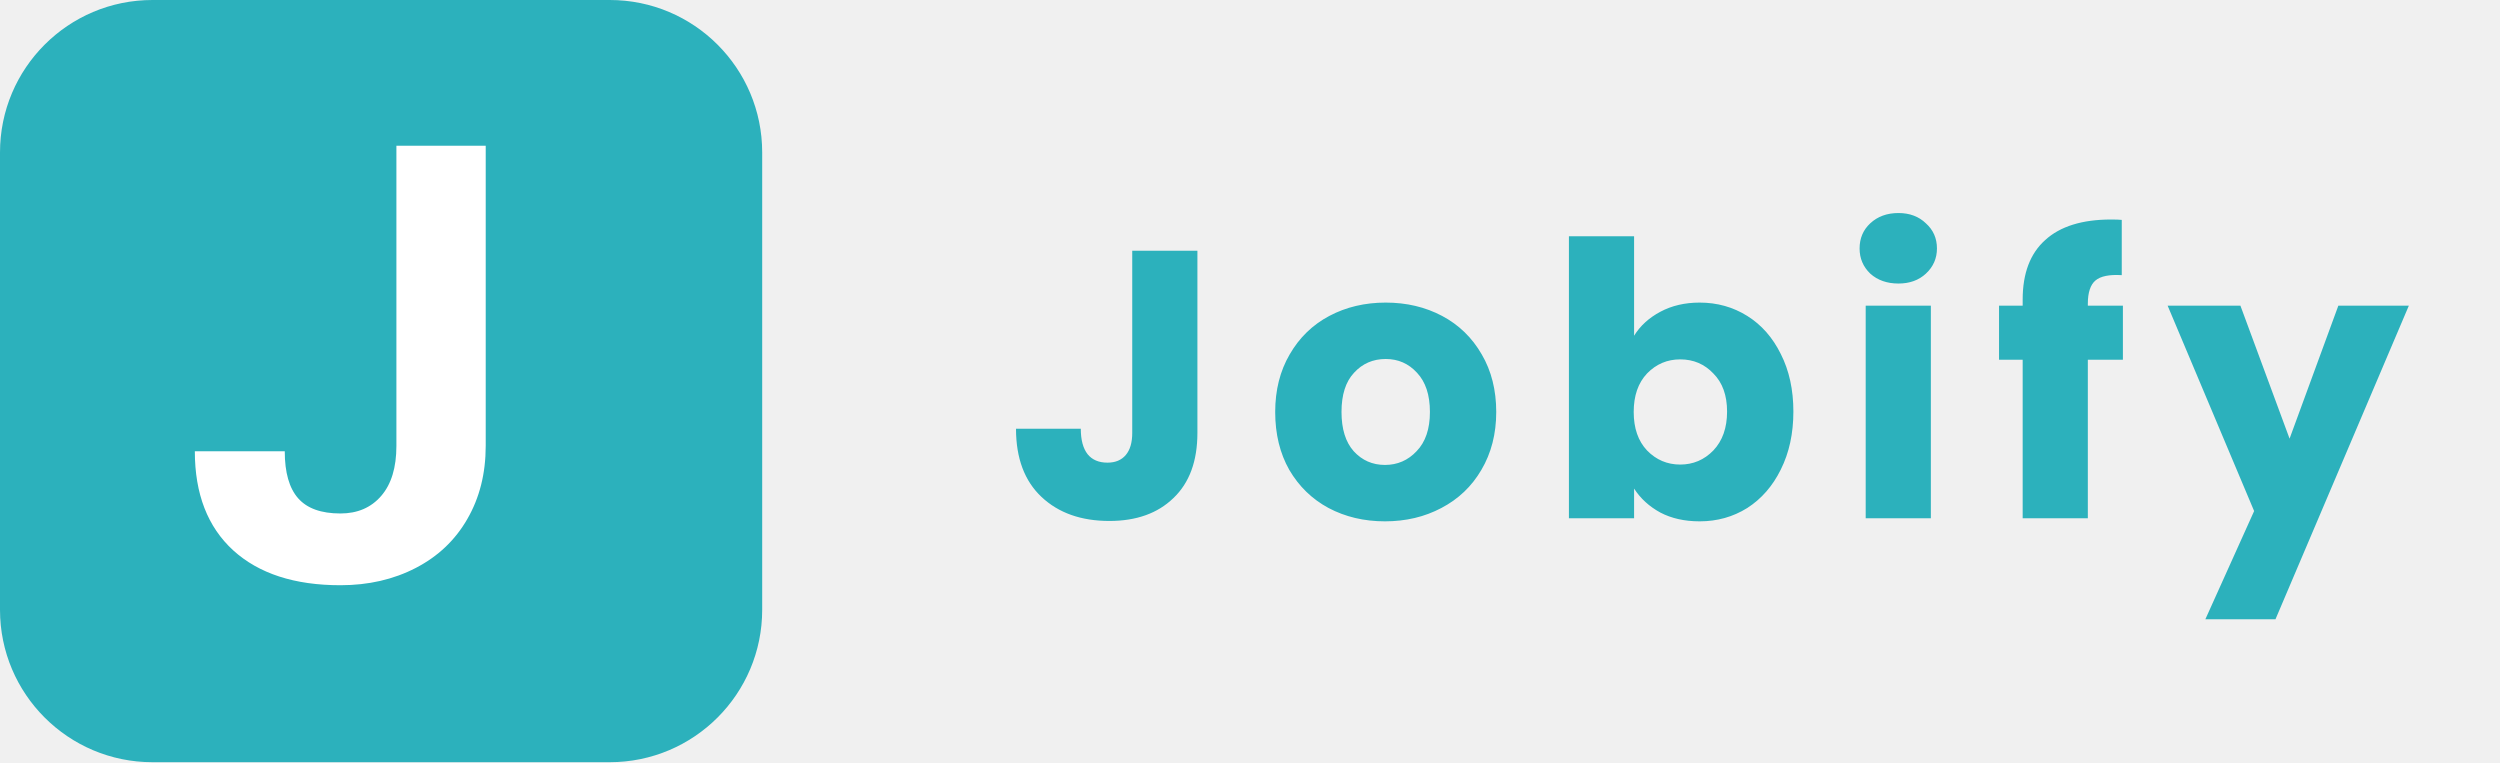
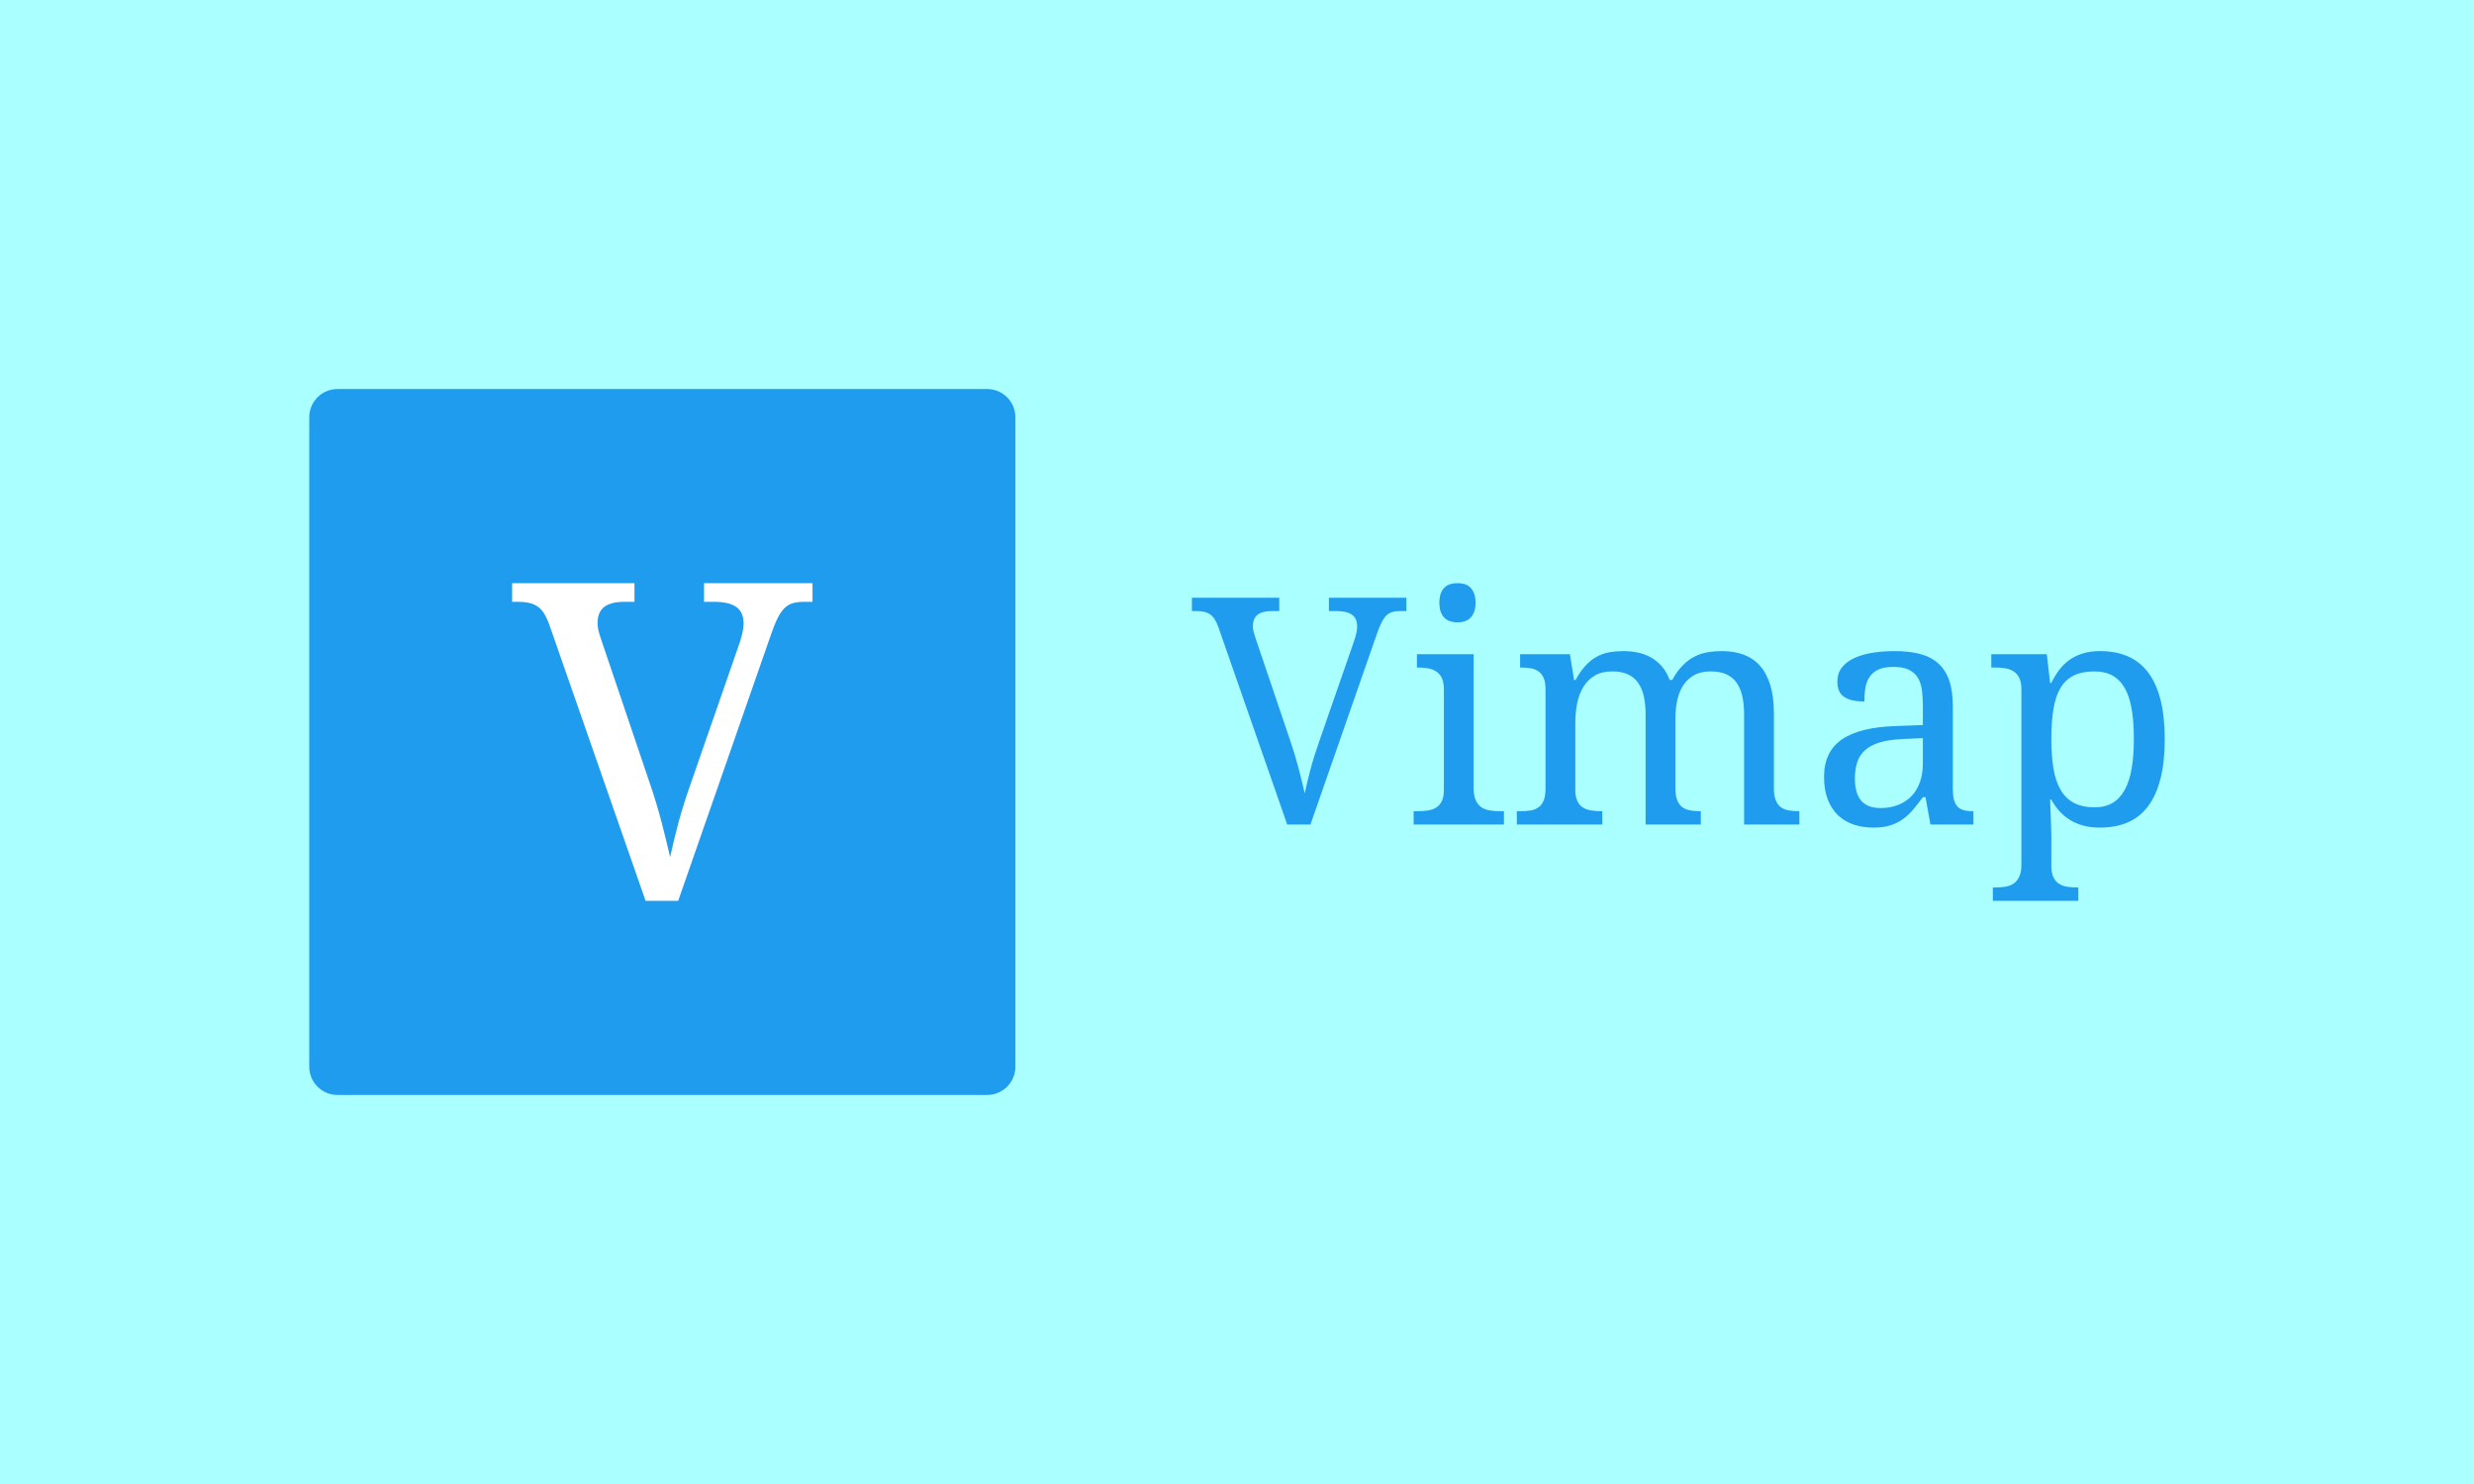
- <svg xmlns="http://www.w3.org/2000/svg" width="164" height="50" viewBox="0 0 164 50" fill="none">
-   <path d="M78.55 16.45V28.4C78.55 30.25 78.025 31.675 76.975 32.675C75.942 33.675 74.542 34.175 72.775 34.175C70.925 34.175 69.442 33.65 68.325 32.6C67.208 31.55 66.65 30.058 66.65 28.125H70.9C70.9 28.858 71.05 29.417 71.35 29.8C71.65 30.167 72.083 30.35 72.65 30.35C73.167 30.35 73.567 30.183 73.85 29.85C74.133 29.517 74.275 29.033 74.275 28.4V16.45H78.55ZM90.853 34.2C89.487 34.2 88.253 33.908 87.153 33.325C86.07 32.742 85.212 31.908 84.578 30.825C83.962 29.742 83.653 28.475 83.653 27.025C83.653 25.592 83.97 24.333 84.603 23.25C85.237 22.15 86.103 21.308 87.203 20.725C88.303 20.142 89.537 19.85 90.903 19.85C92.27 19.85 93.503 20.142 94.603 20.725C95.703 21.308 96.57 22.15 97.203 23.25C97.837 24.333 98.153 25.592 98.153 27.025C98.153 28.458 97.828 29.725 97.178 30.825C96.545 31.908 95.67 32.742 94.553 33.325C93.453 33.908 92.22 34.2 90.853 34.2ZM90.853 30.5C91.67 30.5 92.362 30.2 92.928 29.6C93.511 29 93.803 28.142 93.803 27.025C93.803 25.908 93.52 25.05 92.953 24.45C92.403 23.85 91.72 23.55 90.903 23.55C90.07 23.55 89.378 23.85 88.828 24.45C88.278 25.033 88.003 25.892 88.003 27.025C88.003 28.142 88.27 29 88.803 29.6C89.353 30.2 90.037 30.5 90.853 30.5ZM107.196 22.025C107.596 21.375 108.171 20.85 108.921 20.45C109.671 20.05 110.529 19.85 111.496 19.85C112.646 19.85 113.688 20.142 114.621 20.725C115.554 21.308 116.288 22.142 116.821 23.225C117.371 24.308 117.646 25.567 117.646 27C117.646 28.433 117.371 29.7 116.821 30.8C116.288 31.883 115.554 32.725 114.621 33.325C113.688 33.908 112.646 34.2 111.496 34.2C110.513 34.2 109.654 34.008 108.921 33.625C108.188 33.225 107.613 32.7 107.196 32.05V34H102.921V15.5H107.196V22.025ZM113.296 27C113.296 25.933 112.996 25.1 112.396 24.5C111.813 23.883 111.088 23.575 110.221 23.575C109.371 23.575 108.646 23.883 108.046 24.5C107.463 25.117 107.171 25.958 107.171 27.025C107.171 28.092 107.463 28.933 108.046 29.55C108.646 30.167 109.371 30.475 110.221 30.475C111.071 30.475 111.796 30.167 112.396 29.55C112.996 28.917 113.296 28.067 113.296 27ZM124.539 18.6C123.789 18.6 123.172 18.383 122.689 17.95C122.222 17.5 121.989 16.95 121.989 16.3C121.989 15.633 122.222 15.083 122.689 14.65C123.172 14.2 123.789 13.975 124.539 13.975C125.272 13.975 125.872 14.2 126.339 14.65C126.822 15.083 127.064 15.633 127.064 16.3C127.064 16.95 126.822 17.5 126.339 17.95C125.872 18.383 125.272 18.6 124.539 18.6ZM126.664 20.05V34H122.389V20.05H126.664ZM139.262 23.6H136.962V34H132.687V23.6H131.137V20.05H132.687V19.65C132.687 17.933 133.179 16.633 134.162 15.75C135.145 14.85 136.587 14.4 138.487 14.4C138.804 14.4 139.037 14.408 139.187 14.425V18.05C138.37 18 137.795 18.117 137.462 18.4C137.129 18.683 136.962 19.192 136.962 19.925V20.05H139.262V23.6ZM158.021 20.05L149.271 40.625H144.671L147.871 33.525L142.196 20.05H146.971L150.196 28.775L153.396 20.05H158.021Z" fill="#2CB1BC" />
-   <rect width="50" height="50" rx="10" fill="#2CB1BC" />
-   <path d="M26.004 9.562H31.863V29.25C31.863 31.06 31.46 32.661 30.652 34.055C29.858 35.435 28.732 36.503 27.273 37.258C25.815 38.013 24.168 38.391 22.332 38.391C19.324 38.391 16.98 37.629 15.301 36.105C13.621 34.569 12.781 32.401 12.781 29.602H18.68C18.68 30.995 18.973 32.023 19.559 32.688C20.145 33.352 21.069 33.684 22.332 33.684C23.452 33.684 24.344 33.3 25.008 32.531C25.672 31.763 26.004 30.669 26.004 29.25V9.562Z" fill="white" />
+ <svg xmlns="http://www.w3.org/2000/svg" version="1.1" width="100%" height="100%" viewBox="0 0 1000 600">
+   <rect width="1000" height="600" x="0" y="0" fill="#aaffff" />
+   <g>
+     <rect width="333.333" height="333.333" rx="13.333" ry="13.333" y="168.205" fill="#209cee" transform="matrix(0.8562661,0,0,0.8562661,0,13.26083)" x="145.983" />
+     <path d="M320.135 409.872L304.755 409.872L259.405 279.774Q258.267 276.506 256.925 274.346Q255.611 272.187 253.86 270.961Q252.109 269.735 249.862 269.21Q247.586 268.685 244.522 268.685L244.522 268.685L241.75 268.685L241.75 259.872L299.502 259.872L299.502 268.685L294.687 268.685Q288.325 268.685 285.203 271.107Q282.08 273.529 282.08 278.753L282.08 278.753Q282.08 280.504 282.518 282.342Q282.985 284.181 283.802 286.545L283.802 286.545L306.886 354.774Q310.067 364.113 312.343 372.897Q314.59 381.652 316.341 389.239L316.341 389.239Q317.975 381.652 320.222 373.13Q322.499 364.638 325.971 354.774L325.971 354.774L349.172 287.975Q349.989 285.436 350.514 283.072Q351.01 280.708 351.01 278.957L351.01 278.957Q351.01 273.529 347.567 271.107Q344.152 268.685 337.178 268.685L337.178 268.685L332.333 268.685L332.333 259.872L383.549 259.872L383.549 268.685L379.522 268.685Q376.458 268.685 374.24 269.327Q372.051 269.94 370.242 271.72Q368.462 273.529 366.915 276.71Q365.368 279.891 363.646 284.998L363.646 284.998L320.135 409.872Z " fill="#ffffff" transform="matrix(0.8562661,0,0,0.8562661,0,13.26083)" />
+     <path d="M618.608 373.83L607.629 373.83L575.254 280.955Q574.441 278.622 573.483 277.08Q572.545 275.538 571.295 274.663Q570.045 273.788 568.441 273.413Q566.816 273.038 564.629 273.038L564.629 273.038L562.649 273.038L562.649 266.747L603.879 266.747L603.879 273.038L600.441 273.038Q595.899 273.038 593.67 274.767Q591.441 276.497 591.441 280.226L591.441 280.226Q591.441 281.476 591.754 282.788Q592.087 284.101 592.67 285.788L592.67 285.788L609.149 334.497Q611.42 341.163 613.045 347.434Q614.649 353.684 615.899 359.101L615.899 359.101Q617.066 353.684 618.67 347.601Q620.295 341.538 622.774 334.497L622.774 334.497L639.337 286.809Q639.92 284.997 640.295 283.309Q640.649 281.622 640.649 280.372L640.649 280.372Q640.649 276.497 638.191 274.767Q635.754 273.038 630.774 273.038L630.774 273.038L627.316 273.038L627.316 266.747L663.879 266.747L663.879 273.038L661.004 273.038Q658.816 273.038 657.233 273.497Q655.67 273.934 654.379 275.205Q653.108 276.497 652.004 278.767Q650.899 281.038 649.67 284.684L649.67 284.684L618.608 373.83ZM667.316 367.538L669.295 367.538Q671.774 367.538 674.024 367.205Q676.254 366.872 677.941 365.851Q679.608 364.83 680.608 362.809Q681.587 360.788 681.587 357.497L681.587 357.497L681.587 309.955Q681.587 306.663 680.608 304.642Q679.608 302.642 677.941 301.538Q676.254 300.434 674.024 300.08Q671.774 299.705 669.295 299.705L669.295 299.705L668.858 299.705L668.858 293.413L695.649 293.413L695.649 356.767Q695.649 360.288 696.649 362.413Q697.629 364.538 699.274 365.663Q700.941 366.788 703.191 367.163Q705.462 367.538 707.962 367.538L707.962 367.538L709.941 367.538L709.941 373.83L667.316 373.83L667.316 367.538ZM679.462 269.101L679.462 269.101Q679.462 266.455 680.129 264.705Q680.795 262.934 681.962 261.851Q683.129 260.747 684.67 260.309Q686.212 259.872 688.045 259.872L688.045 259.872Q689.795 259.872 691.337 260.309Q692.879 260.747 694.004 261.851Q695.149 262.934 695.837 264.705Q696.545 266.455 696.545 269.101L696.545 269.101Q696.545 271.726 695.837 273.497Q695.149 275.247 694.004 276.351Q692.879 277.434 691.337 277.913Q689.795 278.392 688.045 278.392L688.045 278.392Q686.212 278.392 684.67 277.913Q683.129 277.434 681.962 276.351Q680.795 275.247 680.129 273.497Q679.462 271.726 679.462 269.101ZM755.941 367.538L756.379 367.538L756.379 373.83L716.024 373.83L716.024 367.538L718.004 367.538Q720.566 367.538 722.691 367.163Q724.816 366.788 726.337 365.663Q727.879 364.538 728.733 362.413Q729.566 360.288 729.566 356.767L729.566 356.767L729.566 309.955Q729.566 306.663 728.691 304.642Q727.816 302.642 726.274 301.538Q724.733 300.434 722.608 300.08Q720.483 299.705 718.004 299.705L718.004 299.705L717.566 299.705L717.566 293.413L741.066 293.413L743.045 305.559L743.774 305.559Q746.045 301.392 748.545 298.726Q751.024 296.038 753.858 294.538Q756.67 293.038 759.774 292.497Q762.899 291.955 766.399 291.955L766.399 291.955Q770.066 291.955 773.358 292.684Q776.67 293.413 779.483 295.017Q782.295 296.642 784.545 299.226Q786.774 301.83 788.17 305.559L788.17 305.559L789.399 305.559Q791.67 301.392 794.316 298.726Q796.941 296.038 799.92 294.538Q802.879 293.038 806.149 292.497Q809.399 291.955 812.92 291.955L812.92 291.955Q818.629 291.955 823.17 293.663Q827.712 295.392 830.858 298.934Q834.004 302.497 835.691 308.059Q837.379 313.622 837.379 321.309L837.379 321.309L837.379 356.767Q837.379 360.288 838.254 362.413Q839.129 364.538 840.67 365.663Q842.212 366.788 844.337 367.163Q846.462 367.538 848.962 367.538L848.962 367.538L849.399 367.538L849.399 373.83L823.316 373.83L823.316 322.038Q823.316 317.142 822.483 313.33Q821.629 309.517 819.774 306.892Q817.899 304.247 814.899 302.892Q811.899 301.538 807.566 301.538L807.566 301.538Q802.879 301.538 799.691 303.33Q796.504 305.122 794.524 308.205Q792.566 311.288 791.712 315.309Q790.879 319.33 790.879 323.872L790.879 323.872L790.879 356.767Q790.879 360.288 791.754 362.413Q792.629 364.538 794.17 365.663Q795.712 366.788 797.837 367.163Q799.962 367.538 802.441 367.538L802.441 367.538L802.879 367.538L802.879 373.83L776.816 373.83L776.816 322.038Q776.816 317.142 775.962 313.33Q775.129 309.517 773.254 306.892Q771.399 304.247 768.379 302.892Q765.379 301.538 761.066 301.538L761.066 301.538Q756.149 301.538 752.816 303.517Q749.483 305.497 747.441 308.872Q745.379 312.226 744.504 316.622Q743.629 321.017 743.629 325.851L743.629 325.851L743.629 357.497Q743.629 360.788 744.629 362.809Q745.608 364.83 747.295 365.851Q748.983 366.872 751.212 367.205Q753.441 367.538 755.941 367.538L755.941 367.538ZM875.608 352.08L875.608 352.08Q875.608 359.101 878.587 362.58Q881.545 366.059 887.774 366.059L887.774 366.059Q892.316 366.059 896.004 364.601Q899.712 363.142 902.316 360.434Q904.92 357.726 906.295 353.83Q907.691 349.955 907.691 345.184L907.691 345.184L907.691 333.038L898.108 333.476Q891.733 333.767 887.441 335.038Q883.149 336.33 880.524 338.642Q877.879 340.934 876.754 344.309Q875.608 347.684 875.608 352.08ZM893.774 299.413L893.774 299.413Q889.462 299.413 886.774 300.622Q884.108 301.83 882.608 304.038Q881.108 306.226 880.587 309.226Q880.087 312.226 880.087 315.747L880.087 315.747Q873.858 315.747 870.587 313.622Q867.337 311.497 867.337 306.309L867.337 306.309Q867.337 302.413 869.462 299.705Q871.587 296.997 875.274 295.267Q878.983 293.559 883.899 292.747Q888.795 291.955 894.358 291.955L894.358 291.955Q901.254 291.955 906.379 293.309Q911.504 294.663 914.941 297.726Q918.379 300.809 920.108 305.747Q921.837 310.705 921.837 317.872L921.837 317.872L921.837 356.767Q921.837 359.913 922.337 361.955Q922.858 364.017 923.962 365.267Q925.045 366.497 926.837 367.017Q928.649 367.538 931.129 367.538L931.129 367.538L931.566 367.538L931.566 373.83L911.274 373.83L908.941 360.934L907.691 360.934Q905.358 364.08 903.149 366.726Q900.962 369.372 898.316 371.267Q895.691 373.163 892.358 374.226Q889.024 375.288 884.337 375.288L884.337 375.288Q879.358 375.288 875.066 373.872Q870.774 372.434 867.67 369.476Q864.545 366.497 862.795 361.997Q861.045 357.497 861.045 351.351L861.045 351.351Q861.045 339.413 869.524 333.622Q878.024 327.83 895.233 327.33L895.233 327.33L907.691 326.872L907.691 317.872Q907.691 313.851 907.254 310.434Q906.816 307.038 905.358 304.58Q903.879 302.122 901.129 300.767Q898.399 299.413 893.774 299.413ZM988.691 301.538L988.691 301.538Q982.837 301.538 978.92 303.476Q975.004 305.413 972.649 309.372Q970.316 313.33 969.337 319.33Q968.337 325.351 968.337 333.476L968.337 333.476Q968.337 341.309 969.337 347.309Q970.316 353.33 972.691 357.413Q975.066 361.517 979.004 363.622Q982.92 365.705 988.837 365.705L988.837 365.705Q993.816 365.705 997.295 363.622Q1000.774 361.517 1003.024 357.413Q1005.254 353.33 1006.274 347.288Q1007.295 341.247 1007.295 333.33L1007.295 333.33Q1007.295 325.351 1006.274 319.372Q1005.254 313.413 1003.024 309.455Q1000.774 305.497 997.233 303.517Q993.67 301.538 988.691 301.538ZM1021.879 333.476L1021.879 333.476Q1021.879 344.309 1019.858 352.226Q1017.858 360.142 1013.962 365.267Q1010.087 370.392 1004.379 372.851Q998.67 375.288 991.254 375.288L991.254 375.288Q986.941 375.288 983.42 374.351Q979.92 373.392 977.087 371.642Q974.274 369.872 972.108 367.455Q969.941 365.038 968.337 362.101L968.337 362.101L967.754 362.101Q967.899 365.997 968.045 369.372L968.045 369.372Q968.129 370.747 968.149 372.247Q968.191 373.747 968.233 375.08Q968.274 376.392 968.295 377.455Q968.337 378.517 968.337 379.101L968.337 379.101L968.337 393.455Q968.337 396.747 969.337 398.767Q970.316 400.788 972.004 401.851Q973.691 402.913 975.92 403.247Q978.149 403.559 980.649 403.559L980.649 403.559L981.087 403.559L981.087 409.872L940.733 409.872L940.733 403.559L941.899 403.559Q944.462 403.559 946.691 403.205Q948.92 402.83 950.587 401.705Q952.233 400.559 953.212 398.392Q954.212 396.247 954.212 392.726L954.212 392.726L954.212 309.955Q954.212 306.663 953.212 304.642Q952.233 302.642 950.545 301.538Q948.858 300.434 946.629 300.08Q944.379 299.705 941.899 299.705L941.899 299.705L940.004 299.705L940.004 293.413L966.212 293.413L967.754 306.955L968.337 306.955Q970.024 303.517 972.149 300.726Q974.274 297.955 977.045 296.017Q979.837 294.059 983.358 293.017Q986.879 291.955 991.254 291.955L991.254 291.955Q998.67 291.955 1004.379 294.392Q1010.087 296.851 1013.962 301.934Q1017.858 307.038 1019.858 314.872Q1021.879 322.705 1021.879 333.476Z " fill="#209cee" transform="matrix(0.8562661,0,0,0.8562661,0,13.26083)" />
+   </g>
</svg>
